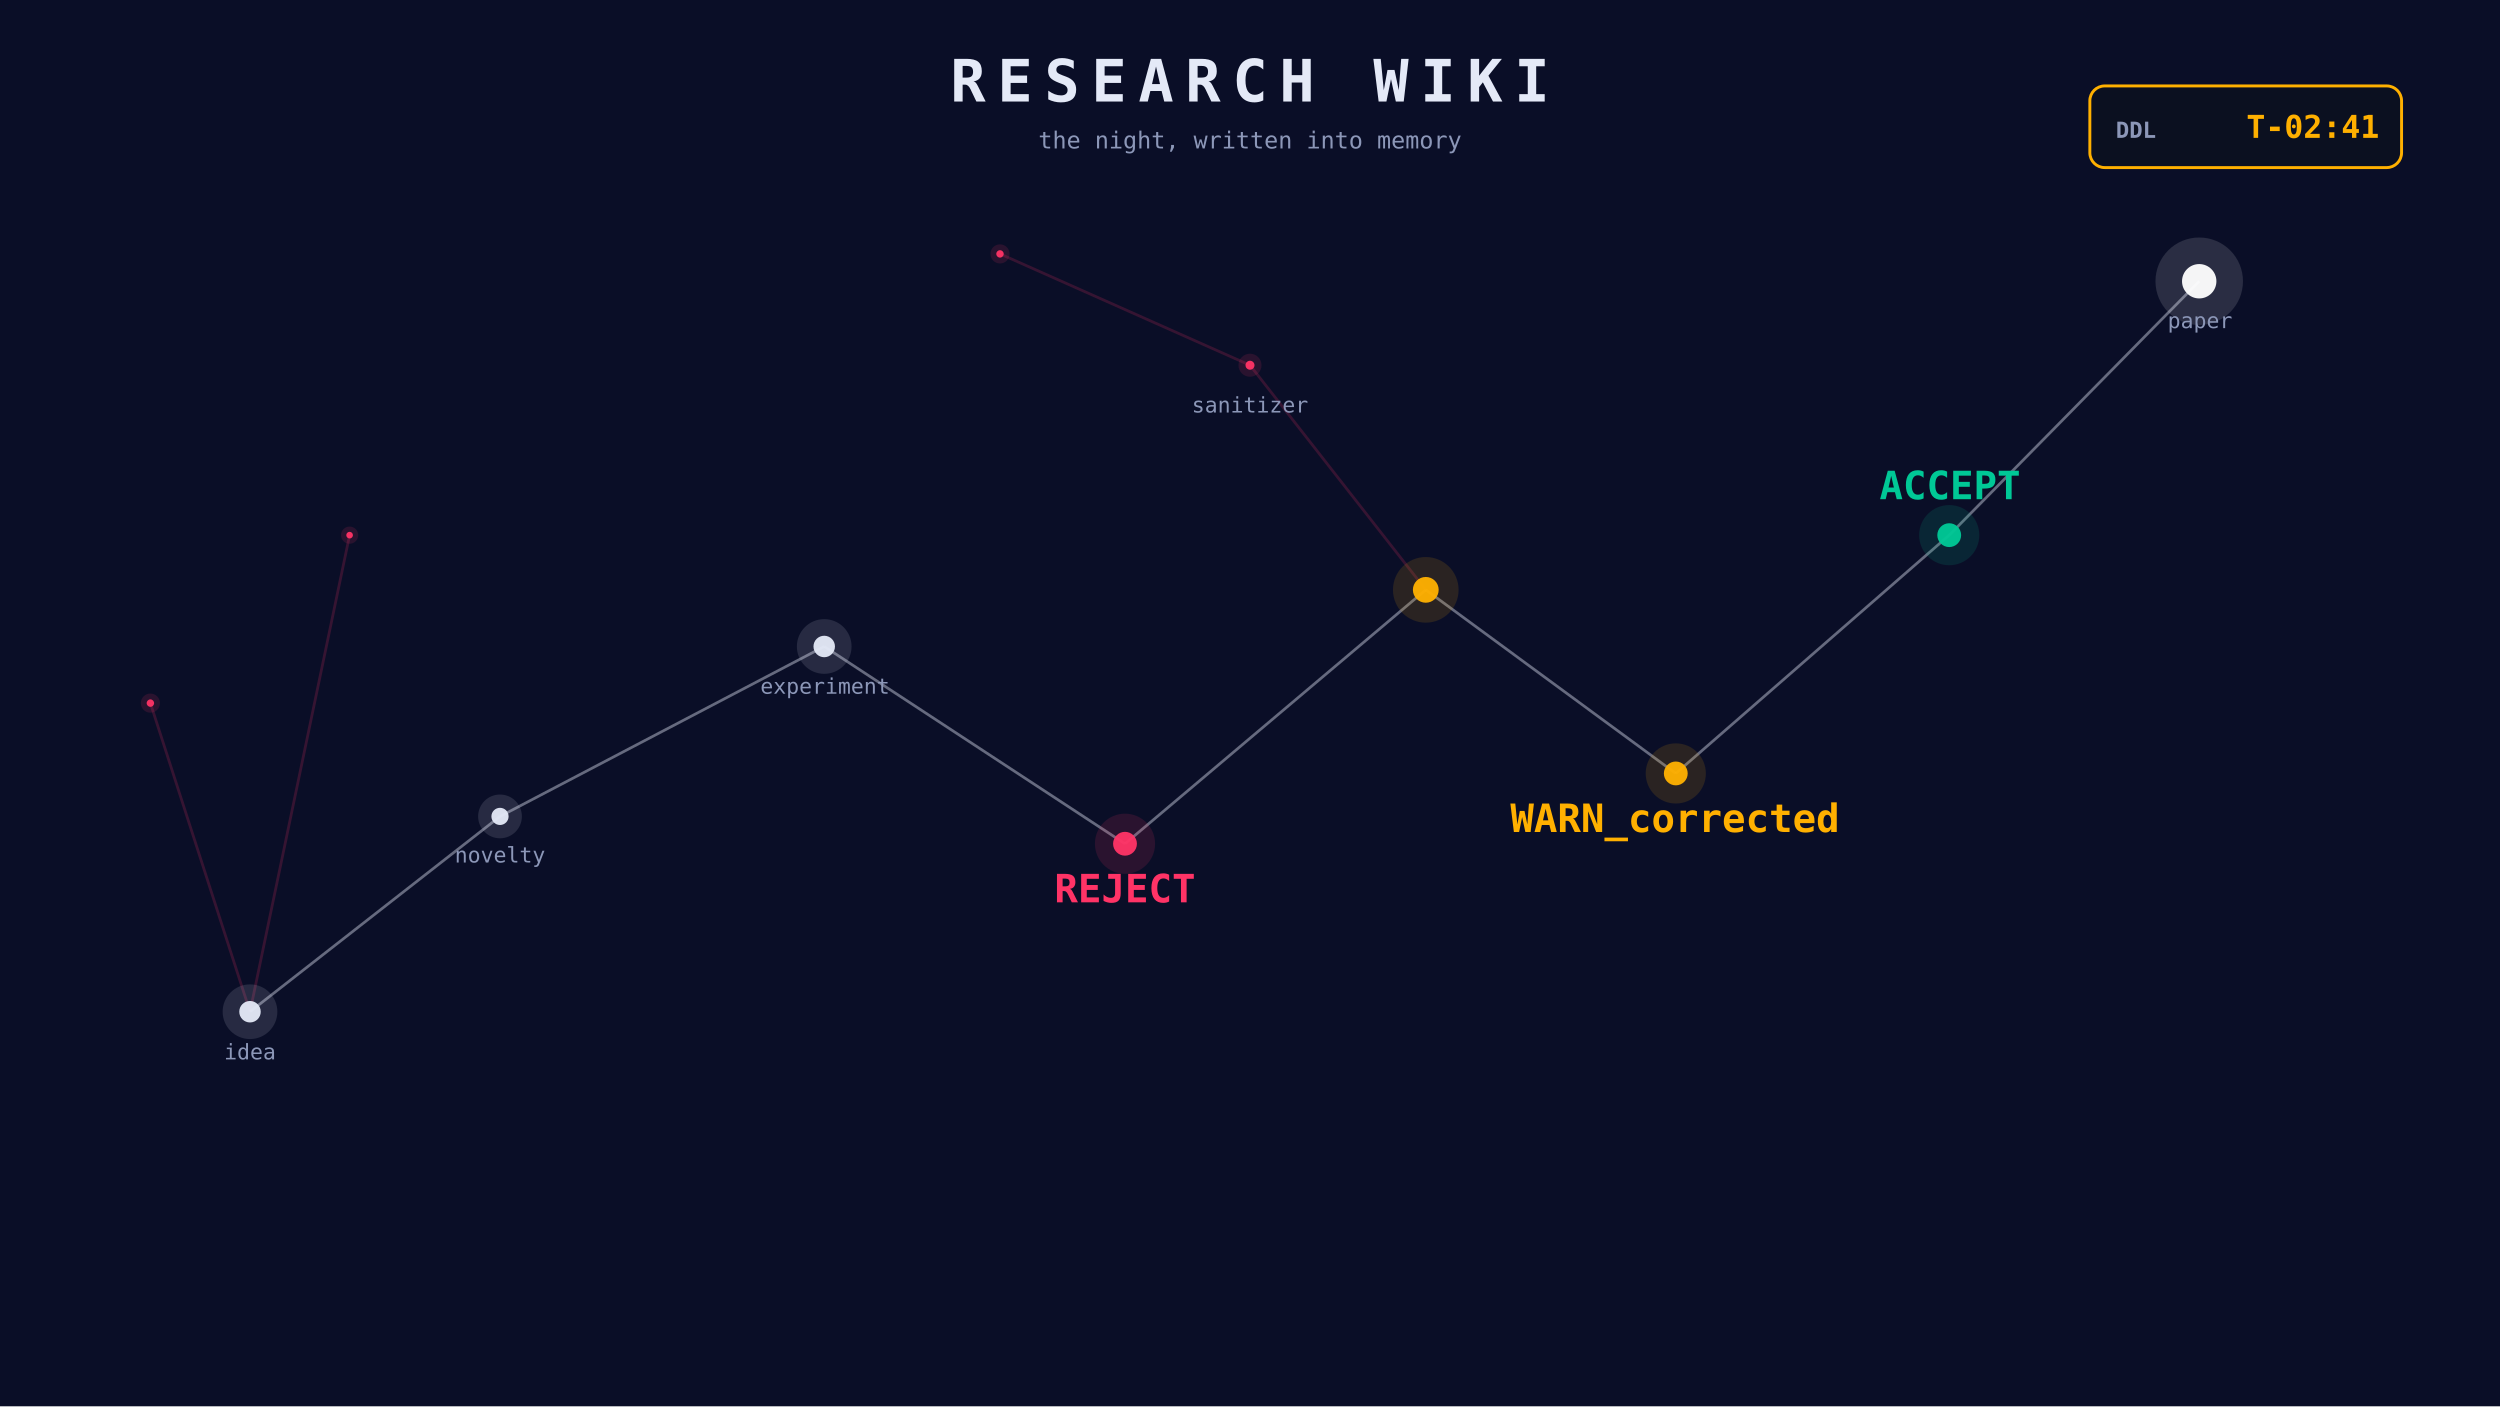
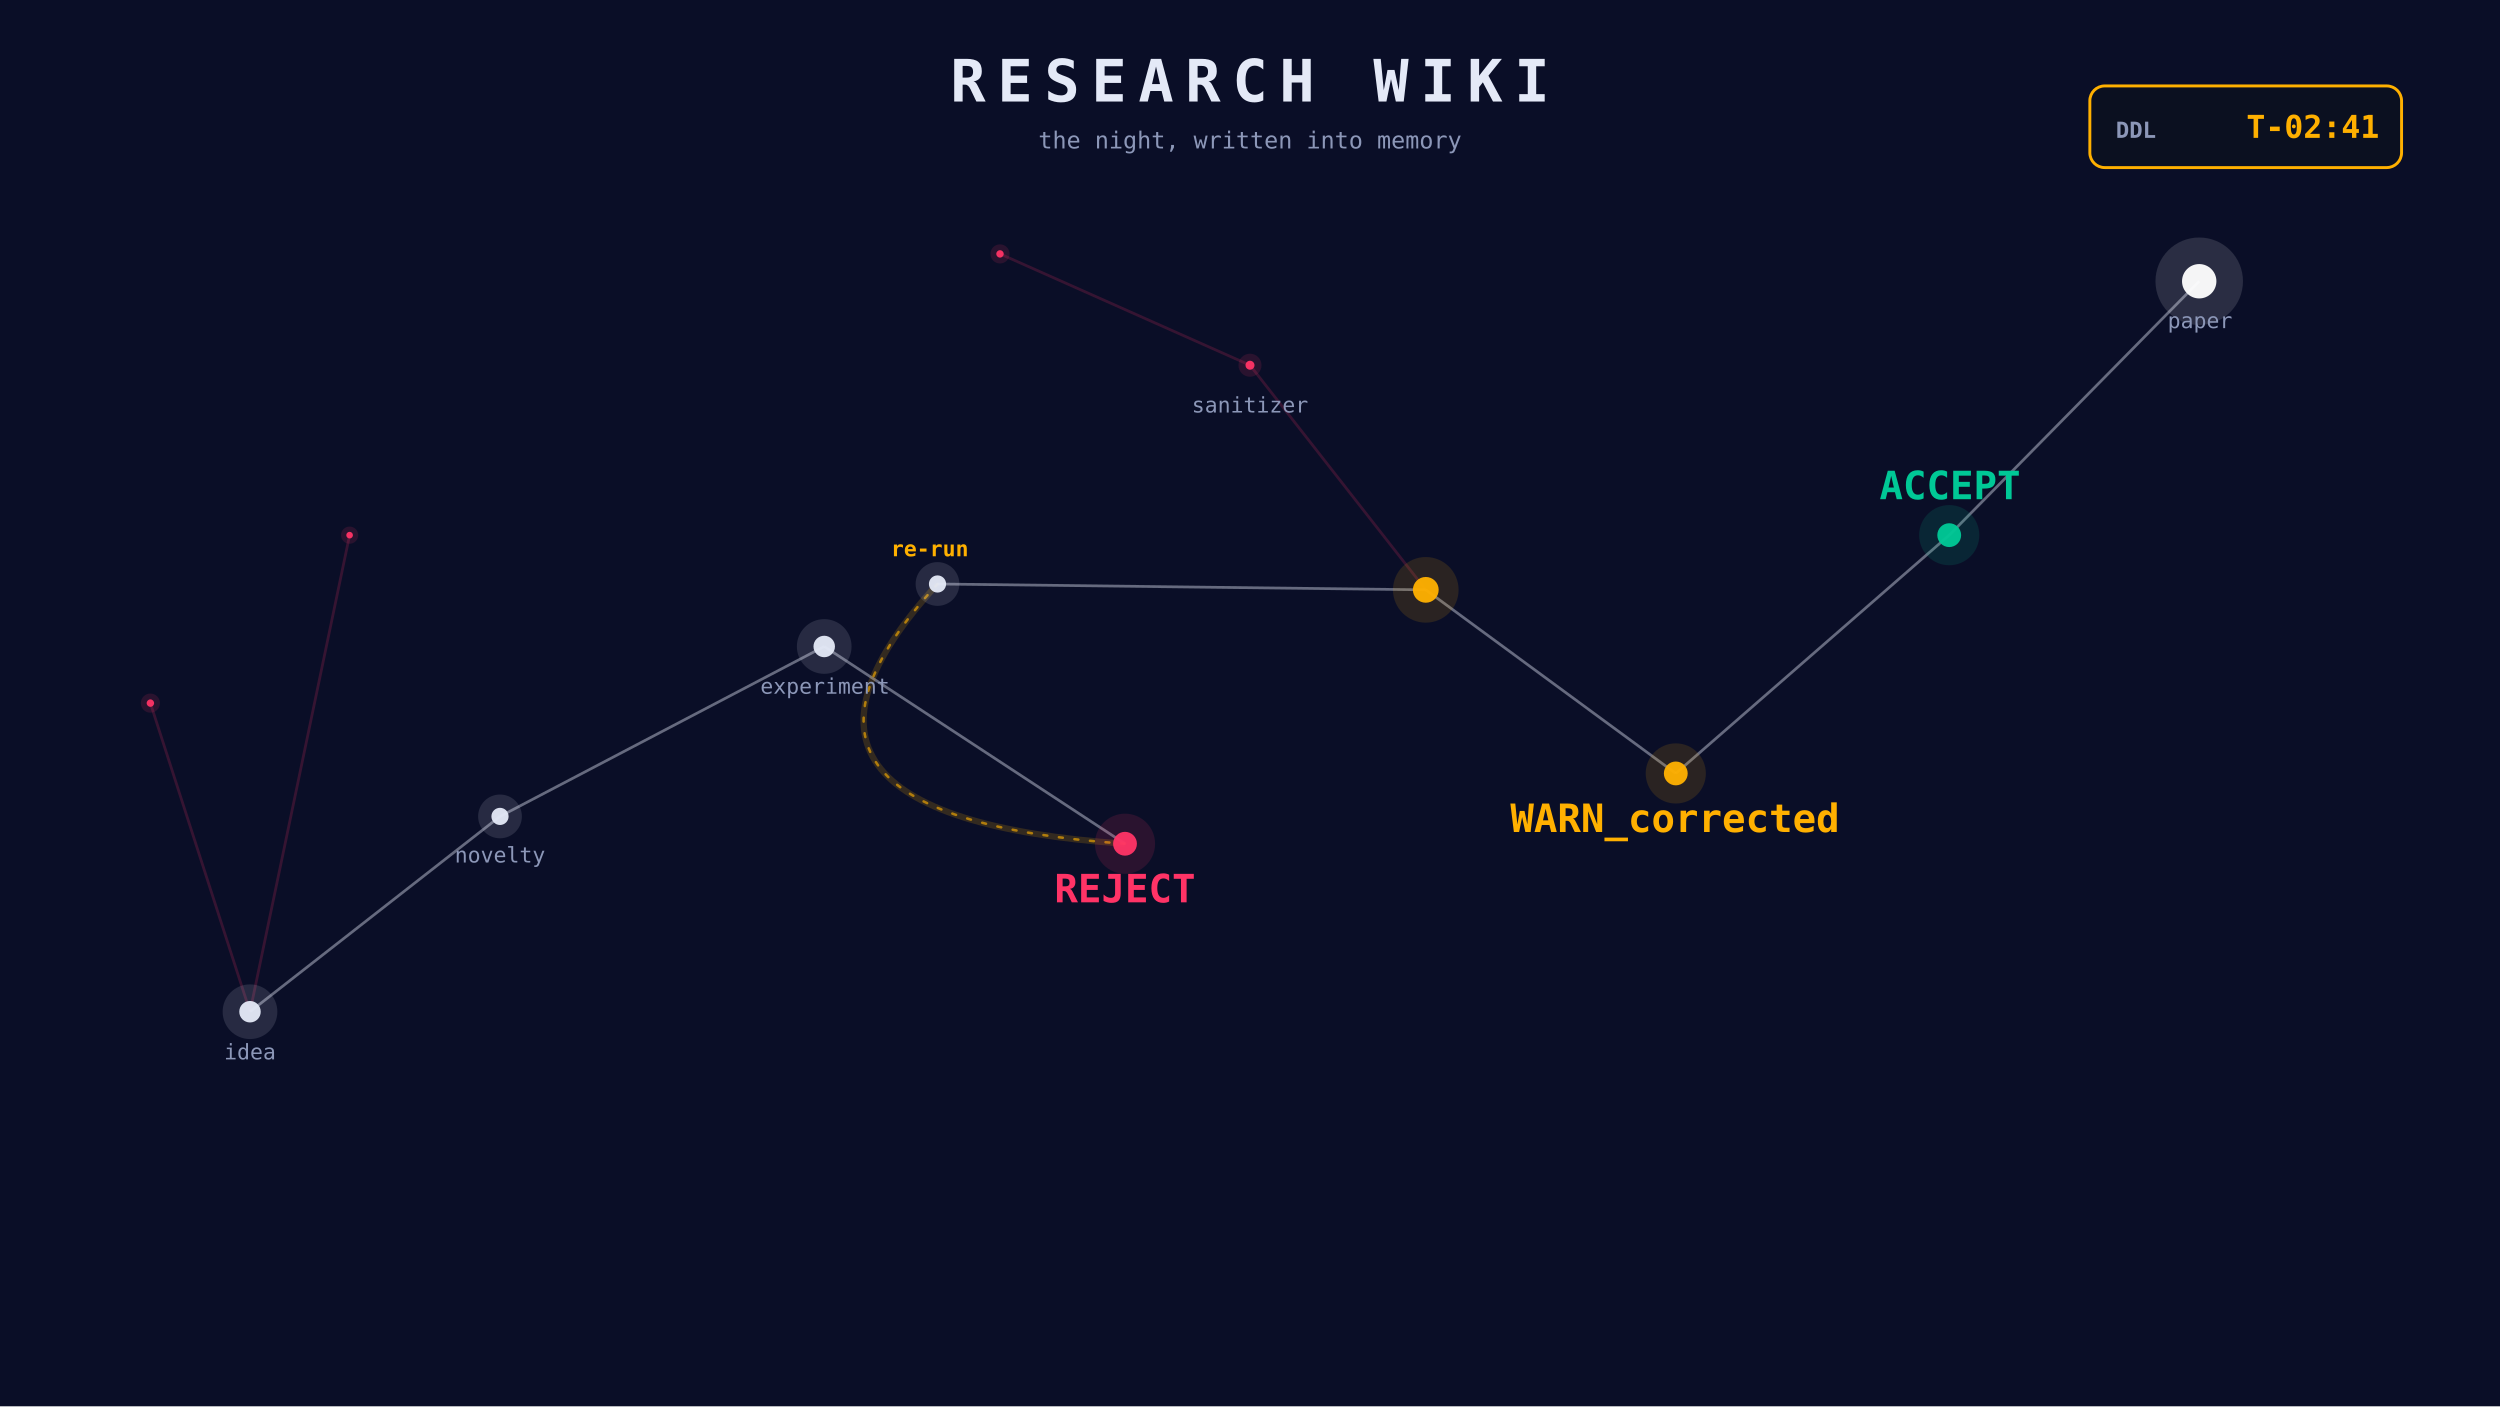
<svg xmlns="http://www.w3.org/2000/svg" width="1280" height="720" viewBox="0 0 1280 720">
  <rect x="0" y="0" width="1280" height="720" rx="0" fill="#0A0E27" opacity="1.0" />
  <line x1="128" y1="518" x2="256" y2="418" stroke="#E4E9F7" stroke-width="1.4" opacity="0.42" />
  <line x1="256" y1="418" x2="422" y2="331" stroke="#E4E9F7" stroke-width="1.4" opacity="0.42" />
  <line x1="422" y1="331" x2="576" y2="432" stroke="#E4E9F7" stroke-width="1.4" opacity="0.42" />
-   <line x1="576" y1="432" x2="730" y2="302" stroke="#E4E9F7" stroke-width="1.4" opacity="0.42" />
+   <line x1="480" y1="299" x2="730" y2="302" stroke="#E4E9F7" stroke-width="1.4" opacity="0.42" />
  <line x1="730" y1="302" x2="858" y2="396" stroke="#E4E9F7" stroke-width="1.4" opacity="0.42" />
  <line x1="858" y1="396" x2="998" y2="274" stroke="#E4E9F7" stroke-width="1.4" opacity="0.42" />
  <line x1="998" y1="274" x2="1126" y2="144" stroke="#E4E9F7" stroke-width="1.4" opacity="0.42" />
  <line x1="128" y1="518" x2="77" y2="360" stroke="#FF3366" stroke-width="1.4" opacity="0.18" />
  <line x1="128" y1="518" x2="179" y2="274" stroke="#FF3366" stroke-width="1.4" opacity="0.18" />
  <line x1="730" y1="302" x2="640" y2="187" stroke="#FF3366" stroke-width="1.4" opacity="0.18" />
  <line x1="640" y1="187" x2="512" y2="130" stroke="#FF3366" stroke-width="1.4" opacity="0.18" />
+   <path d="M576,432 Q371,418 480,299" stroke="#FFB000" stroke-width="3.2" fill="none" opacity="0.17" />
+   <path d="M576,432 Q371,418 480,299" stroke="#FFB000" stroke-width="1.3" fill="none" opacity="0.62" stroke-dasharray="2 6" stroke-linecap="round" />
  <circle cx="128" cy="518" r="14.0" fill="#E4E9F7" opacity="0.13" />
  <circle cx="128" cy="518" r="5.5" fill="#E4E9F7" opacity="0.95" />
  <circle cx="256" cy="418" r="11.2" fill="#E4E9F7" opacity="0.13" />
  <circle cx="256" cy="418" r="4.4" fill="#E4E9F7" opacity="0.95" />
  <circle cx="422" cy="331" r="14.0" fill="#E4E9F7" opacity="0.13" />
  <circle cx="422" cy="331" r="5.5" fill="#E4E9F7" opacity="0.95" />
  <circle cx="576" cy="432" r="15.4" fill="#FF3366" opacity="0.13" />
  <circle cx="576" cy="432" r="6.1" fill="#FF3366" opacity="0.95" />
+   <circle cx="480" cy="299" r="11.2" fill="#E4E9F7" opacity="0.13" />
+   <circle cx="480" cy="299" r="4.4" fill="#E4E9F7" opacity="0.95" />
  <circle cx="730" cy="302" r="16.8" fill="#FFB000" opacity="0.13" />
  <circle cx="730" cy="302" r="6.6" fill="#FFB000" opacity="0.95" />
  <circle cx="858" cy="396" r="15.4" fill="#FFB000" opacity="0.13" />
  <circle cx="858" cy="396" r="6.1" fill="#FFB000" opacity="0.95" />
  <circle cx="998" cy="274" r="15.4" fill="#00C896" opacity="0.13" />
  <circle cx="998" cy="274" r="6.1" fill="#00C896" opacity="0.95" />
  <circle cx="1126" cy="144" r="22.4" fill="#FFFFFF" opacity="0.13" />
  <circle cx="1126" cy="144" r="8.8" fill="#FFFFFF" opacity="0.95" />
  <circle cx="77" cy="360" r="4.9" fill="#FF3366" opacity="0.13" />
  <circle cx="77" cy="360" r="1.9" fill="#FF3366" opacity="0.95" />
  <circle cx="179" cy="274" r="4.4" fill="#FF3366" opacity="0.13" />
  <circle cx="179" cy="274" r="1.7" fill="#FF3366" opacity="0.95" />
  <circle cx="640" cy="187" r="5.9" fill="#FF3366" opacity="0.13" />
  <circle cx="640" cy="187" r="2.3" fill="#FF3366" opacity="0.95" />
  <circle cx="512" cy="130" r="4.9" fill="#FF3366" opacity="0.13" />
  <circle cx="512" cy="130" r="1.9" fill="#FF3366" opacity="0.95" />
+   <text x="476.0" y="284.8" fill="#FFB000" font-size="11" font-weight="700" font-family="JetBrains Mono, Menlo, monospace" text-anchor="middle">re-run</text>
  <text x="640.0" y="52" fill="#E4E9F7" font-size="30" font-weight="800" font-family="JetBrains Mono, Menlo, monospace" text-anchor="middle" letter-spacing="6">RESEARCH WIKI</text>
  <text x="640.0" y="76" fill="#8C97B8" font-size="12" font-weight="400" font-family="JetBrains Mono, Menlo, monospace" text-anchor="middle">the night, written into memory</text>
  <rect x="1070" y="44" width="159.6" height="41.8" rx="7.6" fill="#0B1020" opacity="1.0" stroke="#FFB000" stroke-width="1.5" />
  <text x="1083.3" y="70.6" fill="#8C97B8" font-size="11.4" font-weight="700" font-family="JetBrains Mono, Menlo, monospace" text-anchor="start">DDL</text>
  <text x="1218.2" y="70.6" fill="#FFB000" font-size="16.15" font-weight="800" font-family="JetBrains Mono, Menlo, monospace" text-anchor="end">T-02:41</text>
  <text x="576.0" y="462.0" fill="#FF3366" font-size="20" font-weight="800" font-family="JetBrains Mono, Menlo, monospace" text-anchor="middle">REJECT</text>
  <text x="857.6" y="426" fill="#FFB000" font-size="20" font-weight="800" font-family="JetBrains Mono, Menlo, monospace" text-anchor="middle">WARN_corrected</text>
  <text x="998.4" y="255.6" fill="#00C896" font-size="20" font-weight="800" font-family="JetBrains Mono, Menlo, monospace" text-anchor="middle">ACCEPT</text>
  <text x="128.0" y="542.4" fill="#8C97B8" font-size="11" font-weight="400" font-family="JetBrains Mono, Menlo, monospace" text-anchor="middle">idea</text>
  <text x="256.0" y="441.6" fill="#8C97B8" font-size="11" font-weight="400" font-family="JetBrains Mono, Menlo, monospace" text-anchor="middle">novelty</text>
  <text x="422.4" y="355.2" fill="#8C97B8" font-size="11" font-weight="400" font-family="JetBrains Mono, Menlo, monospace" text-anchor="middle">experiment</text>
  <text x="1126.4" y="168.0" fill="#8C97B8" font-size="11" font-weight="400" font-family="JetBrains Mono, Menlo, monospace" text-anchor="middle">paper</text>
  <text x="640.0" y="211.2" fill="#8C97B8" font-size="11" font-weight="400" font-family="JetBrains Mono, Menlo, monospace" text-anchor="middle">sanitizer</text>
</svg>
